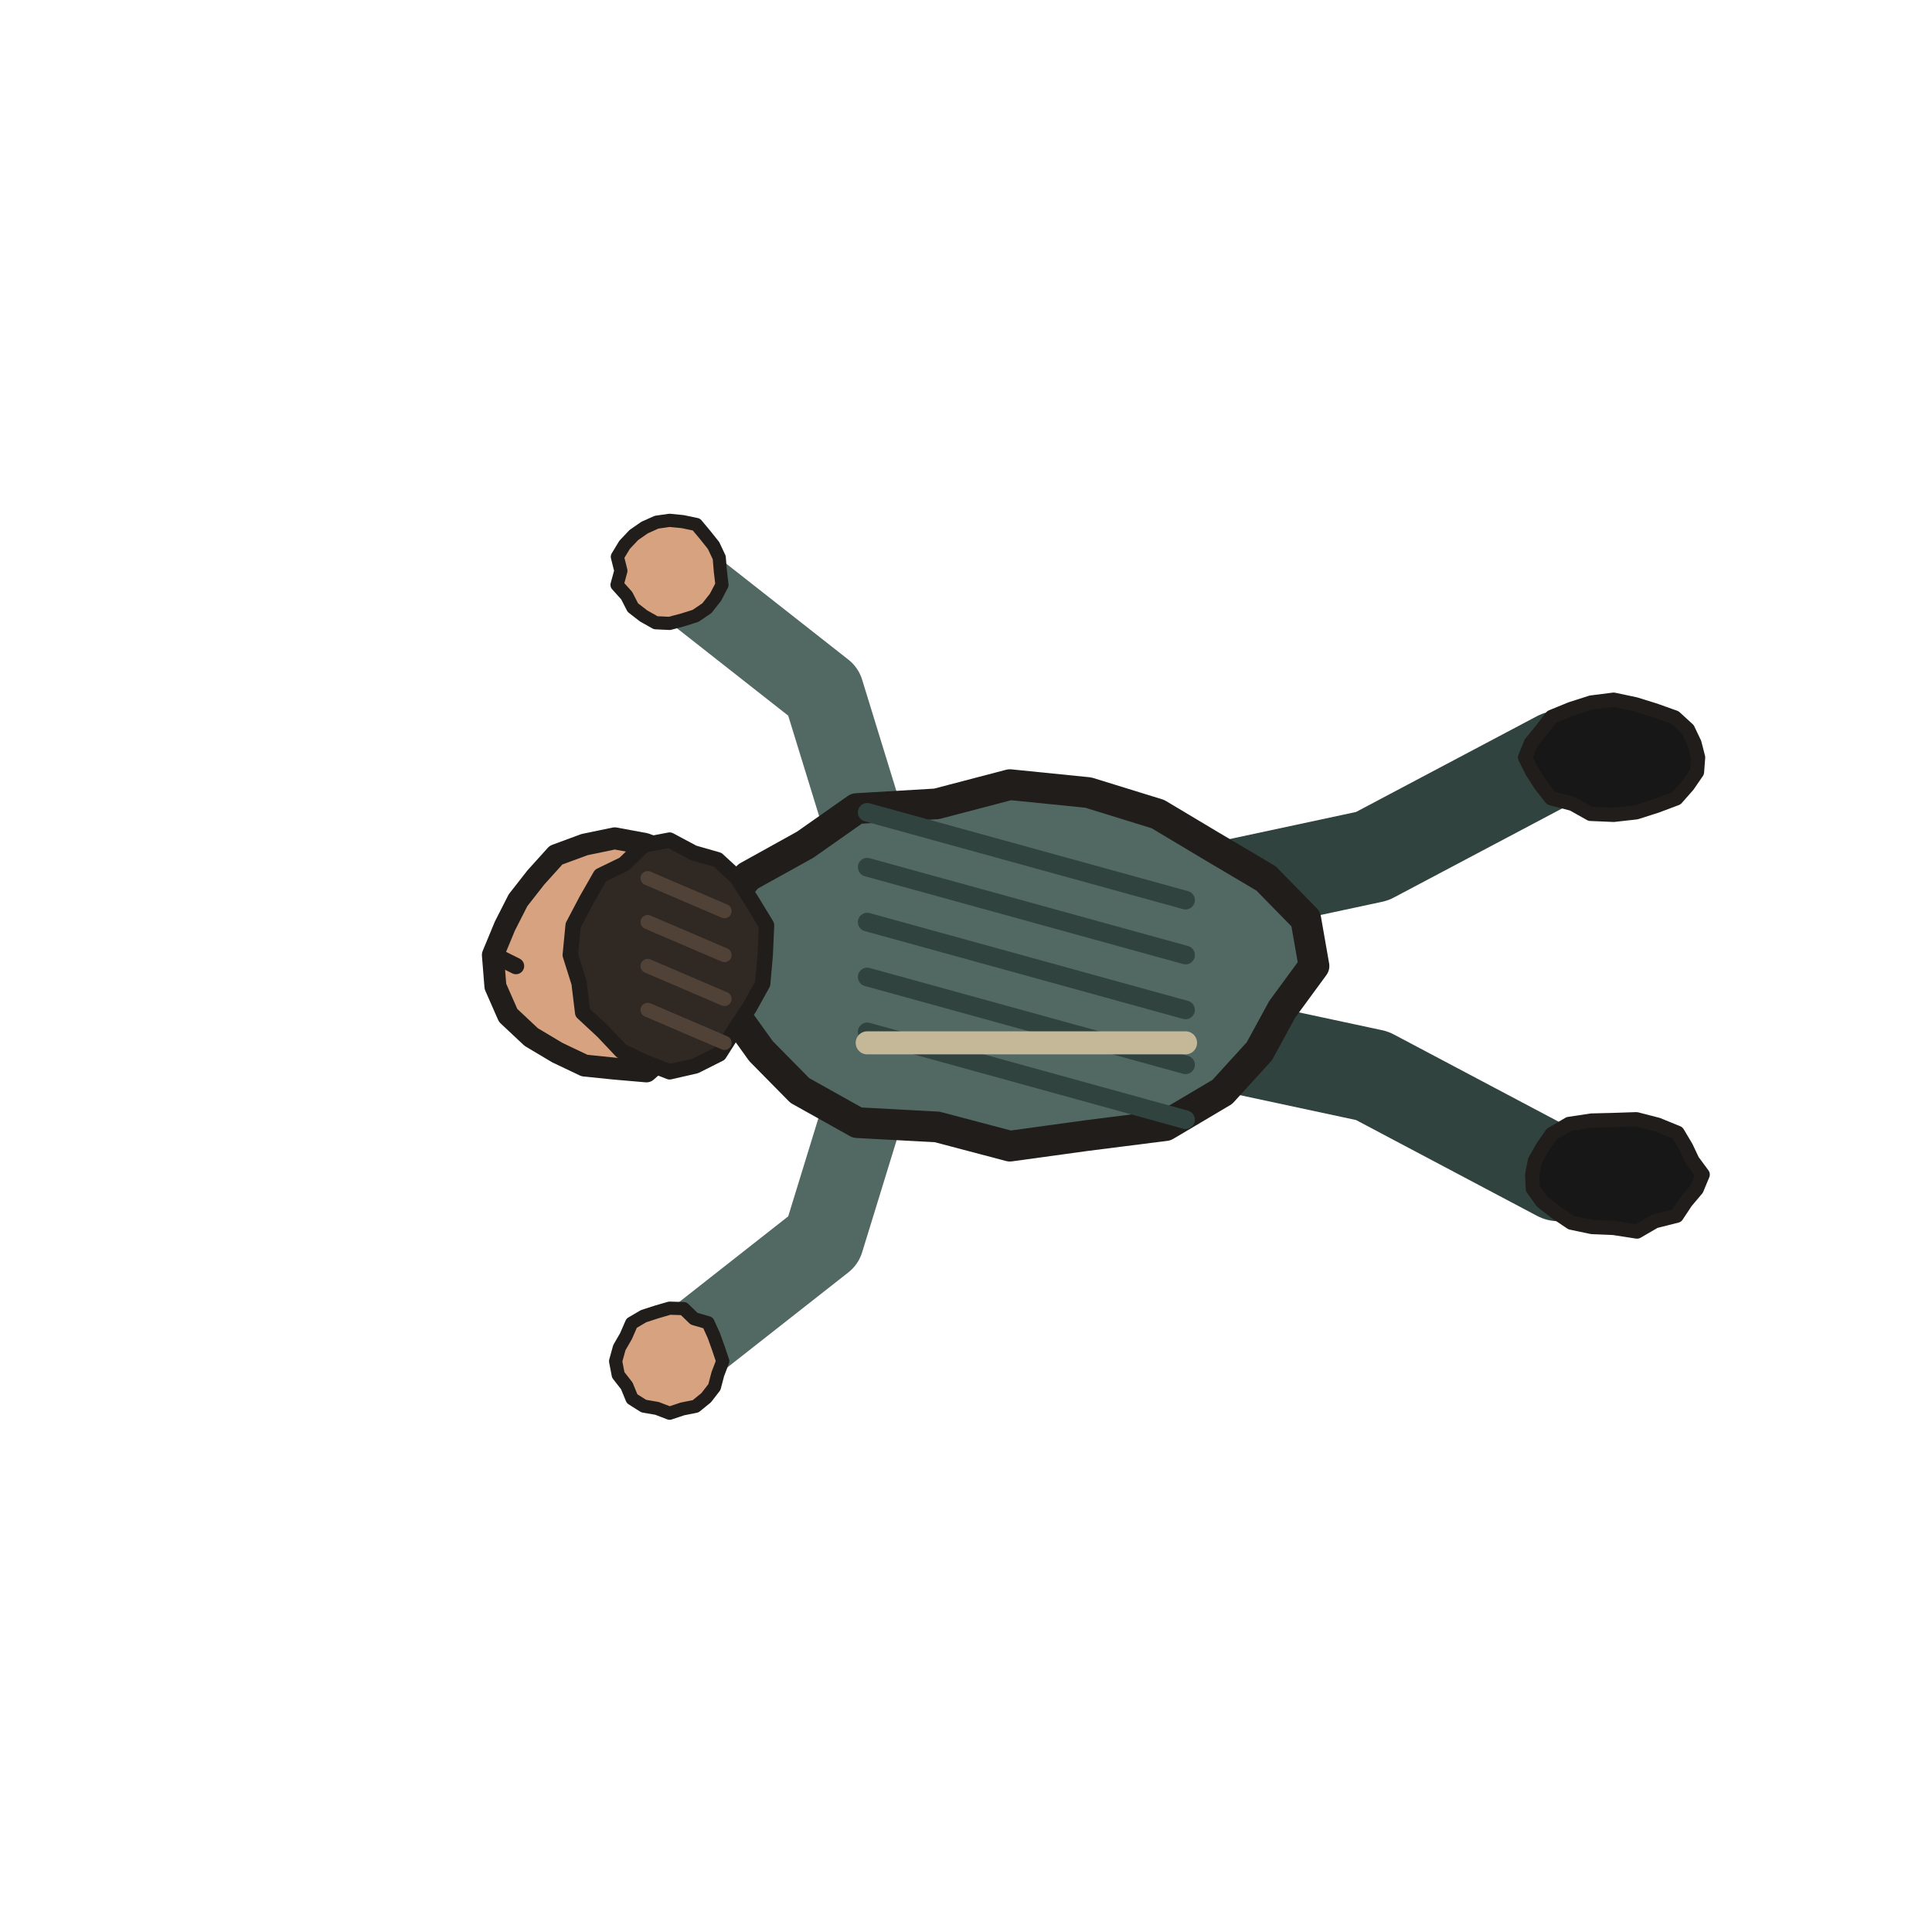
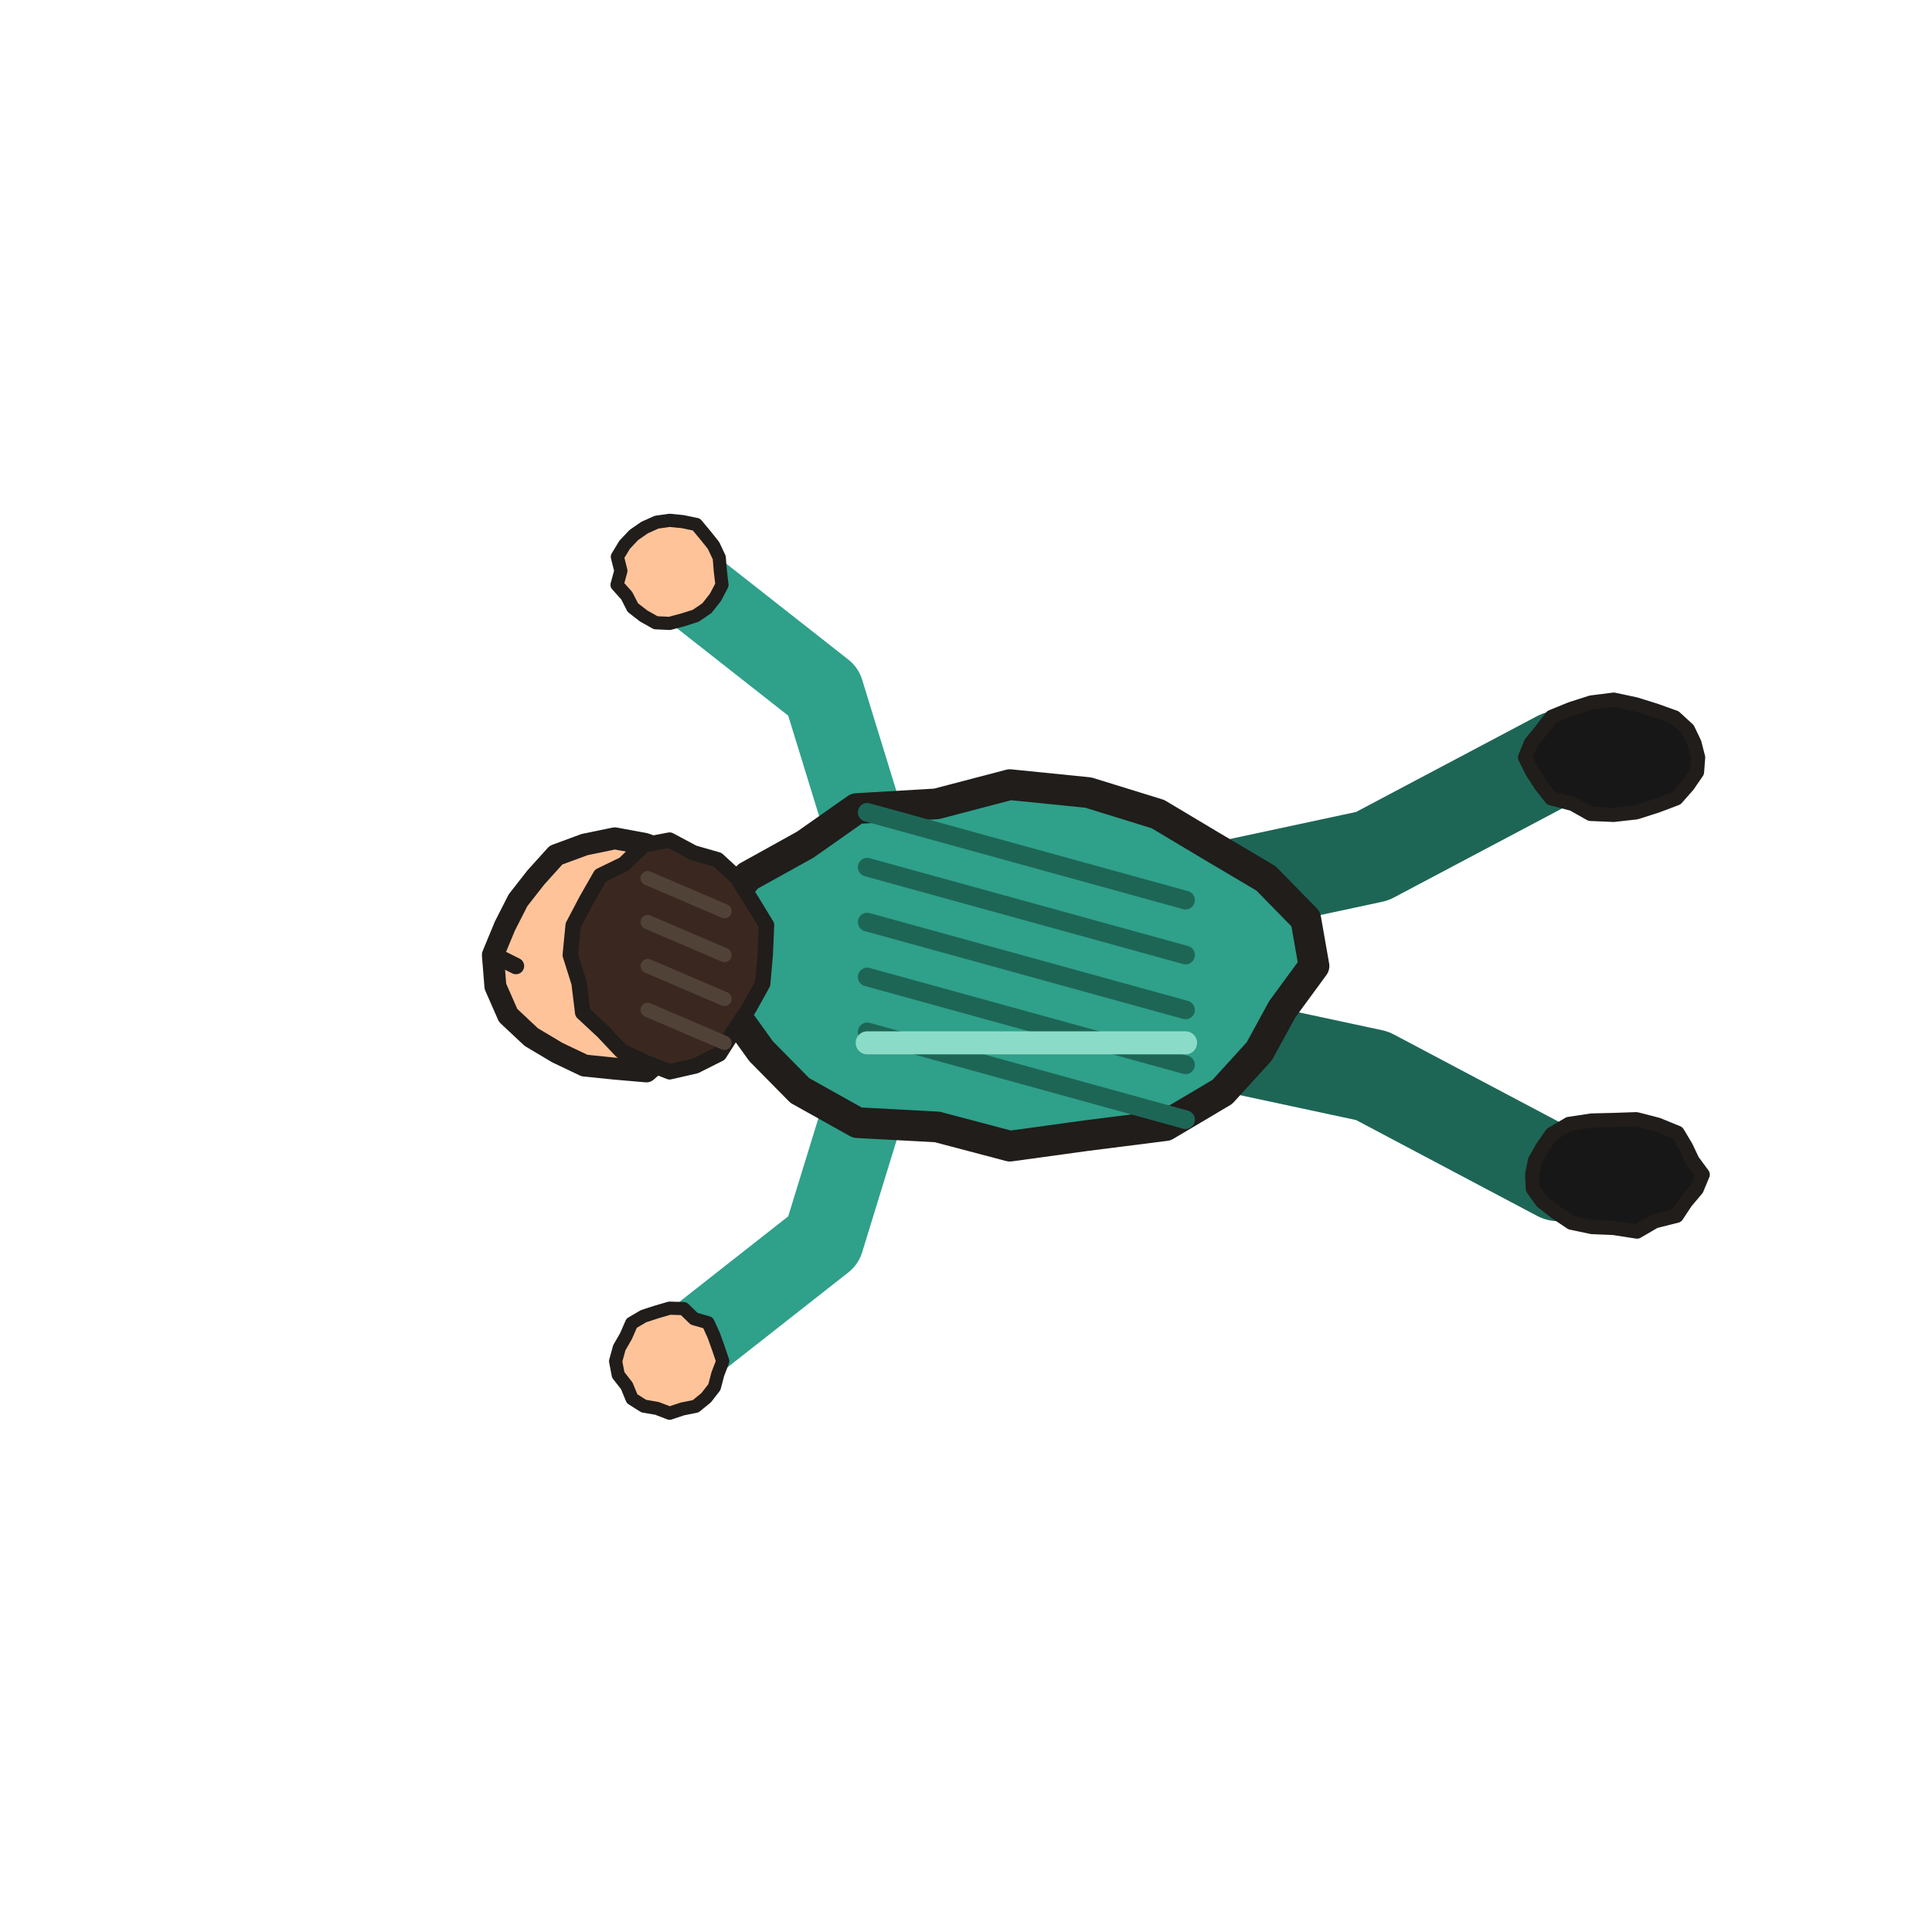
<svg xmlns="http://www.w3.org/2000/svg" width="176" height="176" viewBox="0 0 176 176">
-   <polyline points="111.00,95.00 125.00,98.00 142.00,107.00" fill="none" stroke="#30433f" stroke-width="8.50" stroke-linejoin="round" stroke-linecap="round" />
+   <polyline points="111.00,95.00 125.00,98.00 142.00,107.00" fill="none" stroke="#1d6656" stroke-width="8.50" stroke-linejoin="round" stroke-linecap="round" />
  <polygon points="139.58,107.00 139.83,105.74 140.50,104.55 141.36,103.31 142.93,102.39 144.98,102.08 147.00,102.03 149.07,101.96 151.01,102.46 152.82,103.20 153.60,104.51 154.18,105.74 155.11,107.00 154.56,108.32 153.58,109.48 152.74,110.75 150.75,111.25 149.13,112.19 147.00,111.86 145.04,111.78 143.14,111.38 141.74,110.44 140.48,109.46 139.64,108.29" fill="#171717" stroke="#201d1a" stroke-width="1.30" stroke-linejoin="round" stroke-linecap="round" />
-   <polyline points="111.00,81.00 125.00,78.00 142.00,69.00" fill="none" stroke="#30433f" stroke-width="8.50" stroke-linejoin="round" stroke-linecap="round" />
+   <polyline points="111.00,81.00 125.00,78.00 142.00,69.00" fill="none" stroke="#1d6656" stroke-width="8.50" stroke-linejoin="round" stroke-linecap="round" />
  <polygon points="138.93,69.00 139.47,67.68 140.42,66.52 141.35,65.31 143.11,64.59 144.95,64.00 147.00,63.74 148.98,64.16 150.78,64.72 152.57,65.36 153.76,66.45 154.36,67.71 154.69,69.00 154.59,70.33 153.75,71.55 152.71,72.73 150.90,73.41 149.05,74.00 147.00,74.23 144.89,74.14 143.27,73.23 141.31,72.72 140.36,71.51 139.58,70.30" fill="#171717" stroke="#201d1a" stroke-width="1.30" stroke-linejoin="round" stroke-linecap="round" />
-   <polyline points="79.00,100.00 75.00,113.00 61.00,124.00" fill="none" stroke="#526963" stroke-width="7.40" stroke-linejoin="round" stroke-linecap="round" />
-   <polygon points="56.08,124.00 56.42,122.77 57.03,121.71 57.54,120.54 58.63,119.90 59.80,119.52 61.00,119.17 62.28,119.21 63.23,120.13 64.50,120.50 65.03,121.67 65.44,122.81 65.84,124.00 65.39,125.18 65.08,126.36 64.33,127.33 63.37,128.11 62.17,128.35 61.00,128.74 59.85,128.30 58.64,128.09 57.58,127.42 57.10,126.25 56.32,125.25" fill="#d6a27f" stroke="#201d1a" stroke-width="1.20" stroke-linejoin="round" stroke-linecap="round" />
-   <polyline points="79.00,76.00 75.00,63.00 61.00,52.00" fill="none" stroke="#526963" stroke-width="7.40" stroke-linejoin="round" stroke-linecap="round" />
-   <polygon points="56.56,52.00 56.24,50.72 56.90,49.63 57.74,48.74 58.72,48.06 59.81,47.57 61.00,47.40 62.20,47.52 63.44,47.78 64.25,48.75 65.00,49.69 65.52,50.79 65.62,52.00 65.77,53.28 65.18,54.41 64.40,55.40 63.37,56.10 62.20,56.47 61.00,56.79 59.73,56.73 58.63,56.11 57.65,55.35 57.09,54.26 56.21,53.28" fill="#d6a27f" stroke="#201d1a" stroke-width="1.20" stroke-linejoin="round" stroke-linecap="round" />
-   <polygon points="66.42,88.00 64.90,83.70 68.14,79.84 73.35,76.95 78.03,73.66 85.32,73.23 92.00,71.48 99.14,72.20 105.48,74.16 110.40,77.10 115.33,80.02 118.95,83.72 119.70,88.00 116.81,91.94 114.72,95.77 111.35,99.47 106.17,102.54 98.98,103.45 92.00,104.41 85.37,102.66 78.10,102.27 72.86,99.34 69.33,95.76 66.65,92.03" fill="#526963" stroke="#201d1a" stroke-width="2.80" stroke-linejoin="round" stroke-linecap="round" />
-   <polyline points="108.00,102.00 79.00,94.00" fill="none" stroke="#30433f" stroke-width="1.70" stroke-linejoin="round" stroke-linecap="round" />
-   <polyline points="108.00,97.00 79.00,89.00" fill="none" stroke="#30433f" stroke-width="1.70" stroke-linejoin="round" stroke-linecap="round" />
-   <polyline points="108.00,92.00 79.00,84.00" fill="none" stroke="#30433f" stroke-width="1.70" stroke-linejoin="round" stroke-linecap="round" />
-   <polyline points="108.00,87.00 79.00,79.00" fill="none" stroke="#30433f" stroke-width="1.70" stroke-linejoin="round" stroke-linecap="round" />
-   <polyline points="108.00,82.00 79.00,74.00" fill="none" stroke="#30433f" stroke-width="1.70" stroke-linejoin="round" stroke-linecap="round" />
-   <polyline points="108.00,95.00 79.00,95.00" fill="none" stroke="#c4b899" stroke-width="2.10" stroke-linejoin="round" stroke-linecap="round" />
-   <polygon points="44.90,87.00 45.99,84.37 47.19,82.01 48.81,79.94 50.65,77.90 53.25,76.94 56.00,76.37 58.76,76.88 61.39,77.85 63.98,79.17 65.06,81.86 66.45,84.25 67.13,87.00 66.05,89.64 65.50,92.38 63.92,94.77 61.09,95.66 58.89,97.60 56.00,97.35 53.25,97.07 50.77,95.89 48.39,94.47 46.29,92.50 45.13,89.86" fill="#d6a27f" stroke="#201d1a" stroke-width="2.00" stroke-linejoin="round" stroke-linecap="round" />
-   <polygon points="51.95,87.00 52.21,84.30 53.43,81.98 54.70,79.76 56.84,78.72 58.66,76.97 61.00,76.53 63.17,77.69 65.37,78.32 67.14,79.95 68.47,82.05 69.83,84.28 69.71,87.00 69.48,89.61 68.26,91.81 66.93,93.81 65.53,96.01 63.36,97.10 61.00,97.64 58.72,96.75 56.60,95.74 54.93,93.97 53.08,92.25 52.75,89.54" fill="#302823" stroke="#201d1a" stroke-width="1.40" stroke-linejoin="round" stroke-linecap="round" />
+   <polyline points="79.00,100.00 75.00,113.00 61.00,124.00" fill="none" stroke="#2fa08a" stroke-width="7.40" stroke-linejoin="round" stroke-linecap="round" />
+   <polygon points="56.08,124.00 56.42,122.77 57.03,121.71 57.54,120.54 58.63,119.90 59.80,119.52 61.00,119.17 62.28,119.21 63.23,120.13 64.50,120.50 65.03,121.67 65.44,122.81 65.84,124.00 65.39,125.18 65.08,126.36 64.33,127.33 63.37,128.11 62.17,128.35 61.00,128.74 59.85,128.30 58.64,128.09 57.58,127.42 57.10,126.25 56.32,125.25" fill="#ffc39a" stroke="#201d1a" stroke-width="1.20" stroke-linejoin="round" stroke-linecap="round" />
+   <polyline points="79.00,76.00 75.00,63.00 61.00,52.00" fill="none" stroke="#2fa08a" stroke-width="7.40" stroke-linejoin="round" stroke-linecap="round" />
+   <polygon points="56.56,52.00 56.24,50.72 56.90,49.63 57.74,48.74 58.72,48.06 59.81,47.57 61.00,47.40 62.20,47.52 63.44,47.78 64.25,48.75 65.00,49.69 65.52,50.79 65.62,52.00 65.77,53.28 65.18,54.41 64.40,55.40 63.37,56.10 62.20,56.47 61.00,56.79 59.73,56.73 58.63,56.11 57.65,55.35 57.09,54.26 56.21,53.28" fill="#ffc39a" stroke="#201d1a" stroke-width="1.20" stroke-linejoin="round" stroke-linecap="round" />
+   <polygon points="66.42,88.00 64.90,83.70 68.14,79.84 73.35,76.95 78.03,73.66 85.32,73.23 92.00,71.48 99.14,72.20 105.48,74.16 110.40,77.10 115.33,80.02 118.95,83.72 119.70,88.00 116.81,91.94 114.72,95.77 111.35,99.47 106.17,102.54 98.98,103.45 92.00,104.41 85.37,102.66 78.10,102.27 72.86,99.34 69.33,95.76 66.65,92.03" fill="#2fa08a" stroke="#201d1a" stroke-width="2.80" stroke-linejoin="round" stroke-linecap="round" />
+   <polyline points="108.00,102.00 79.00,94.00" fill="none" stroke="#1d6656" stroke-width="1.70" stroke-linejoin="round" stroke-linecap="round" />
+   <polyline points="108.00,97.00 79.00,89.00" fill="none" stroke="#1d6656" stroke-width="1.70" stroke-linejoin="round" stroke-linecap="round" />
+   <polyline points="108.00,92.00 79.00,84.00" fill="none" stroke="#1d6656" stroke-width="1.70" stroke-linejoin="round" stroke-linecap="round" />
+   <polyline points="108.00,87.00 79.00,79.00" fill="none" stroke="#1d6656" stroke-width="1.70" stroke-linejoin="round" stroke-linecap="round" />
+   <polyline points="108.00,82.00 79.00,74.00" fill="none" stroke="#1d6656" stroke-width="1.70" stroke-linejoin="round" stroke-linecap="round" />
+   <polyline points="108.00,95.00 79.00,95.00" fill="none" stroke="#8adcc8" stroke-width="2.10" stroke-linejoin="round" stroke-linecap="round" />
+   <polygon points="44.90,87.00 45.99,84.37 47.19,82.01 48.81,79.94 50.65,77.90 53.25,76.94 56.00,76.37 58.76,76.88 61.39,77.85 63.98,79.17 65.06,81.86 66.45,84.25 67.13,87.00 66.05,89.64 65.50,92.38 63.92,94.77 61.09,95.66 58.89,97.60 56.00,97.35 53.25,97.07 50.77,95.89 48.39,94.47 46.29,92.50 45.13,89.86" fill="#ffc39a" stroke="#201d1a" stroke-width="2.00" stroke-linejoin="round" stroke-linecap="round" />
+   <polygon points="51.95,87.00 52.21,84.30 53.43,81.98 54.70,79.76 56.84,78.72 58.66,76.97 61.00,76.53 63.17,77.69 65.37,78.32 67.14,79.95 68.47,82.05 69.83,84.28 69.71,87.00 69.48,89.61 68.26,91.81 66.93,93.81 65.53,96.01 63.36,97.10 61.00,97.64 58.72,96.75 56.60,95.74 54.93,93.97 53.08,92.25 52.75,89.54" fill="#3a2820" stroke="#201d1a" stroke-width="1.40" stroke-linejoin="round" stroke-linecap="round" />
  <polyline points="66.00,95.00 59.00,92.00" fill="none" stroke="#514237" stroke-width="1.30" stroke-linejoin="round" stroke-linecap="round" />
  <polyline points="66.00,91.00 59.00,88.00" fill="none" stroke="#514237" stroke-width="1.30" stroke-linejoin="round" stroke-linecap="round" />
  <polyline points="66.00,87.00 59.00,84.00" fill="none" stroke="#514237" stroke-width="1.30" stroke-linejoin="round" stroke-linecap="round" />
  <polyline points="66.00,83.00 59.00,80.00" fill="none" stroke="#514237" stroke-width="1.30" stroke-linejoin="round" stroke-linecap="round" />
  <polyline points="47.00,88.00 45.00,87.00" fill="none" stroke="#201d1a" stroke-width="1.50" stroke-linejoin="round" stroke-linecap="round" />
</svg>
